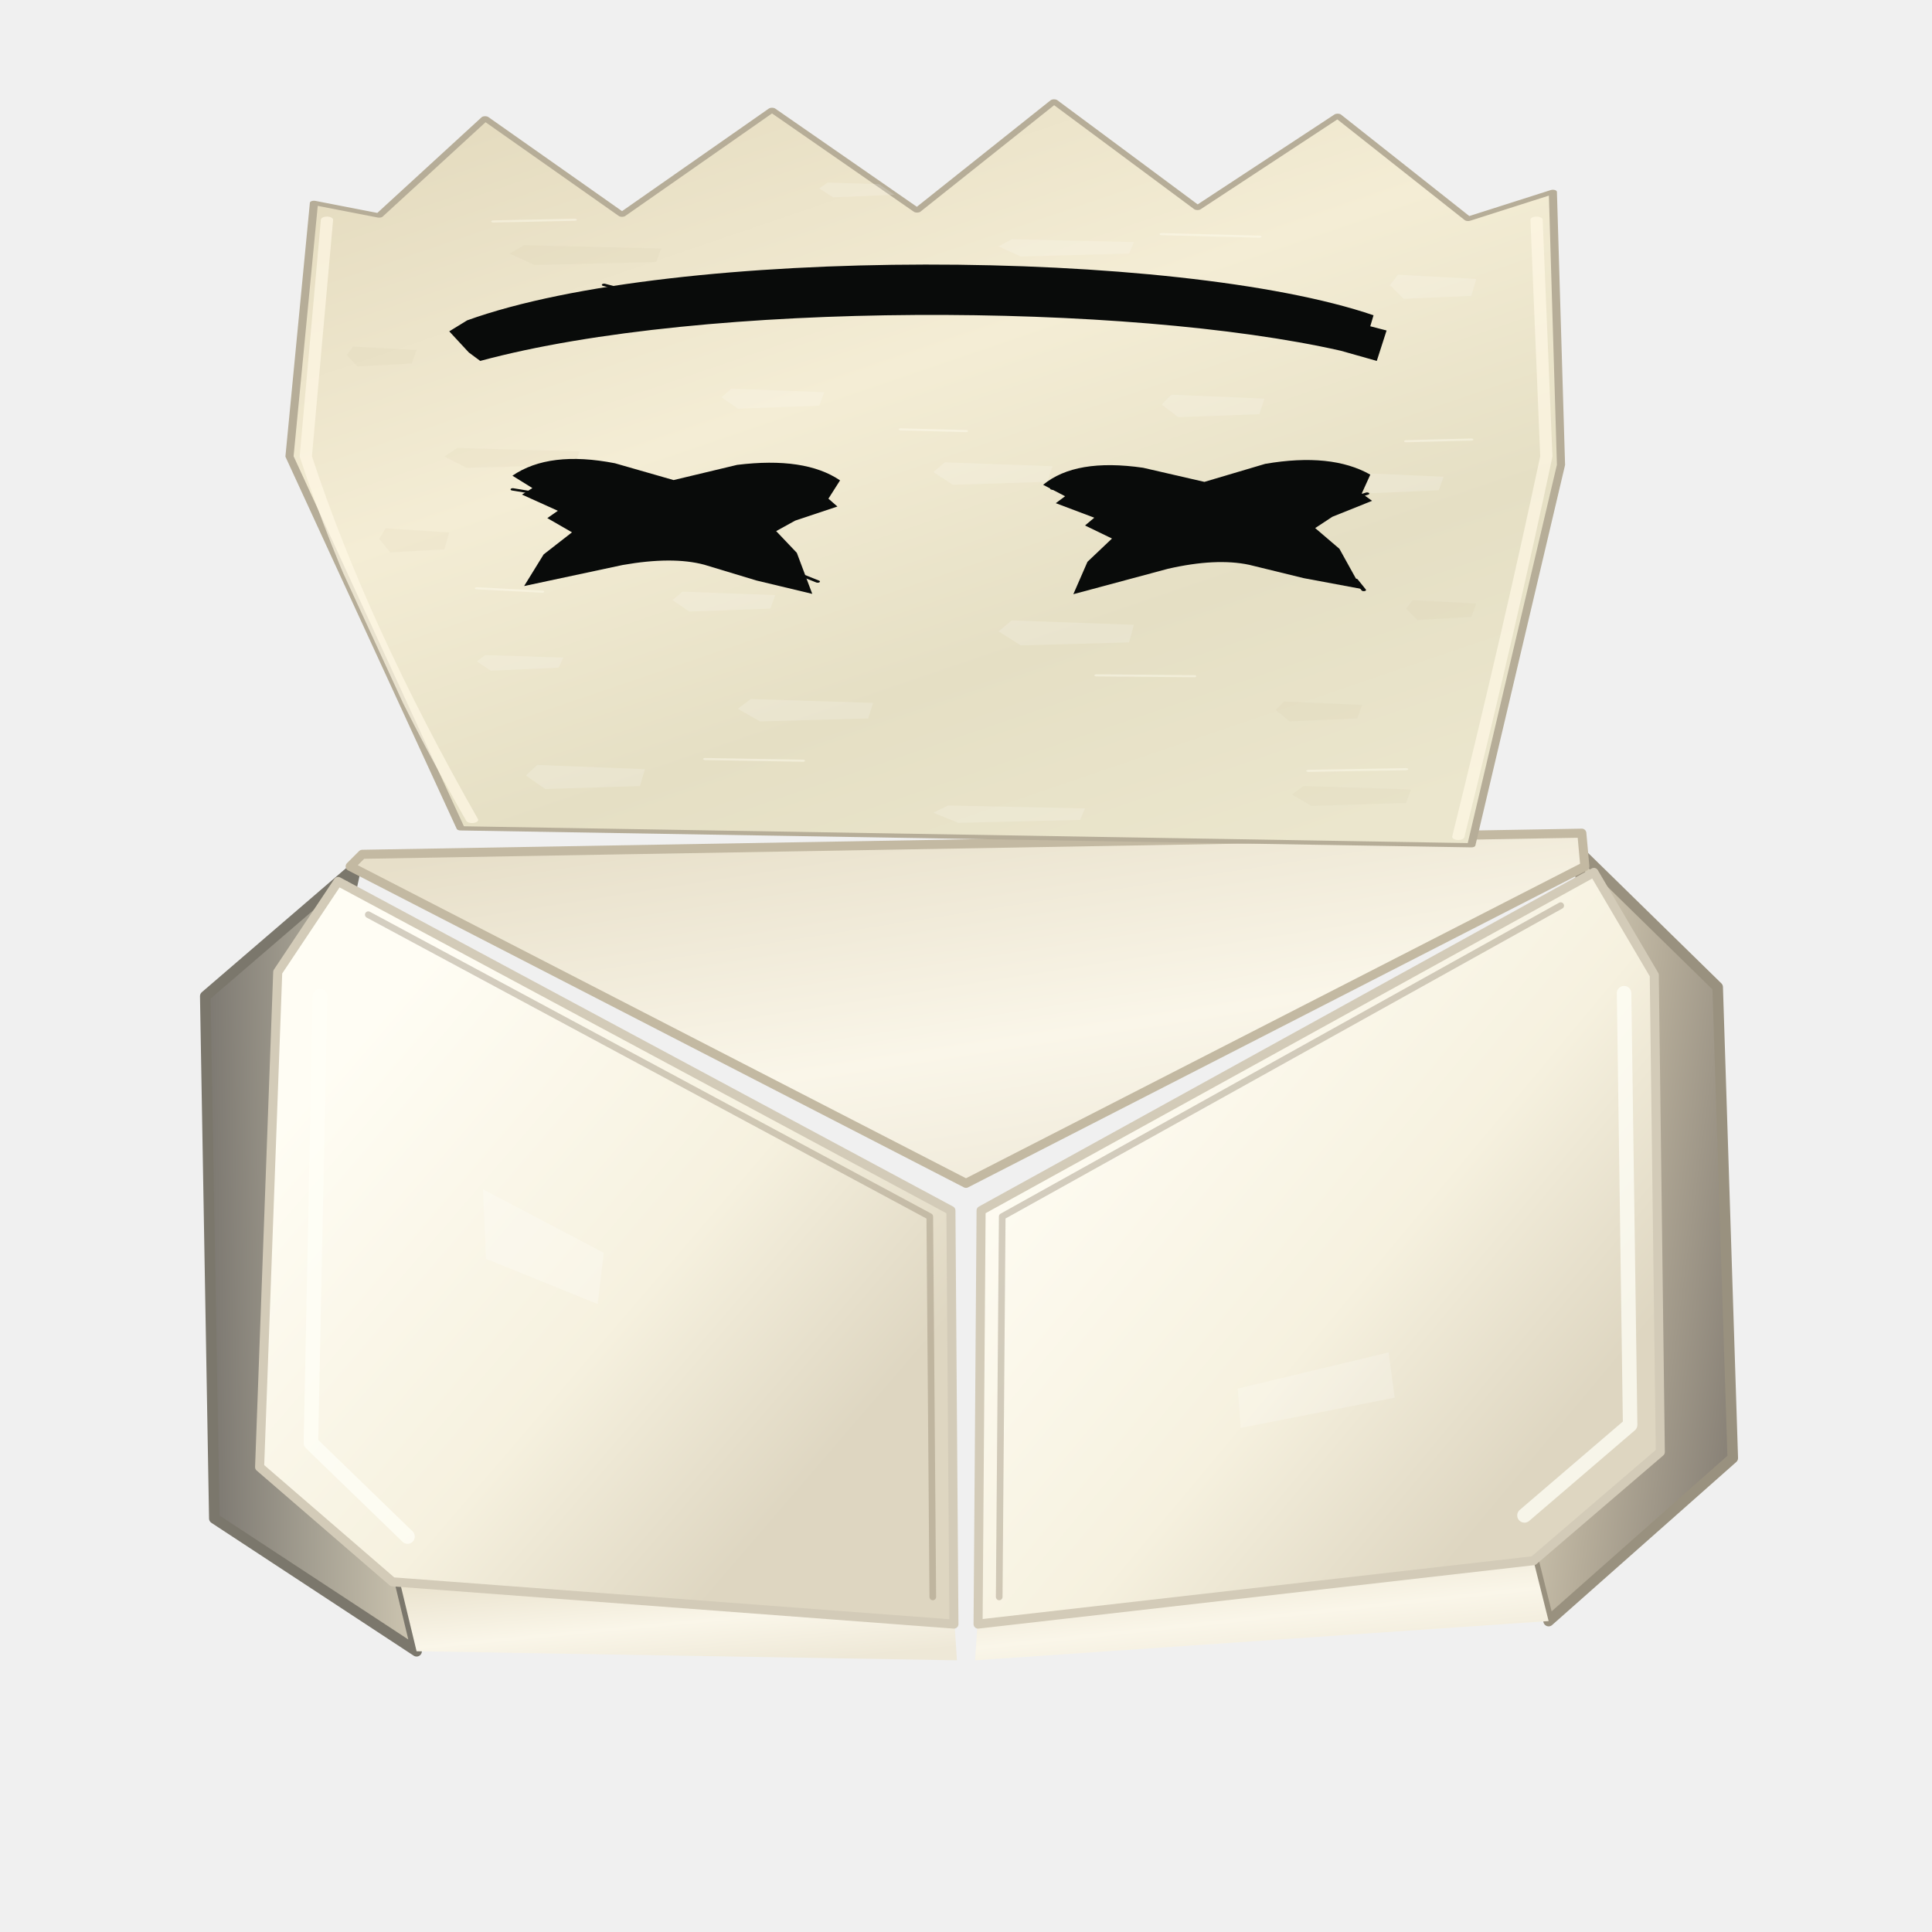
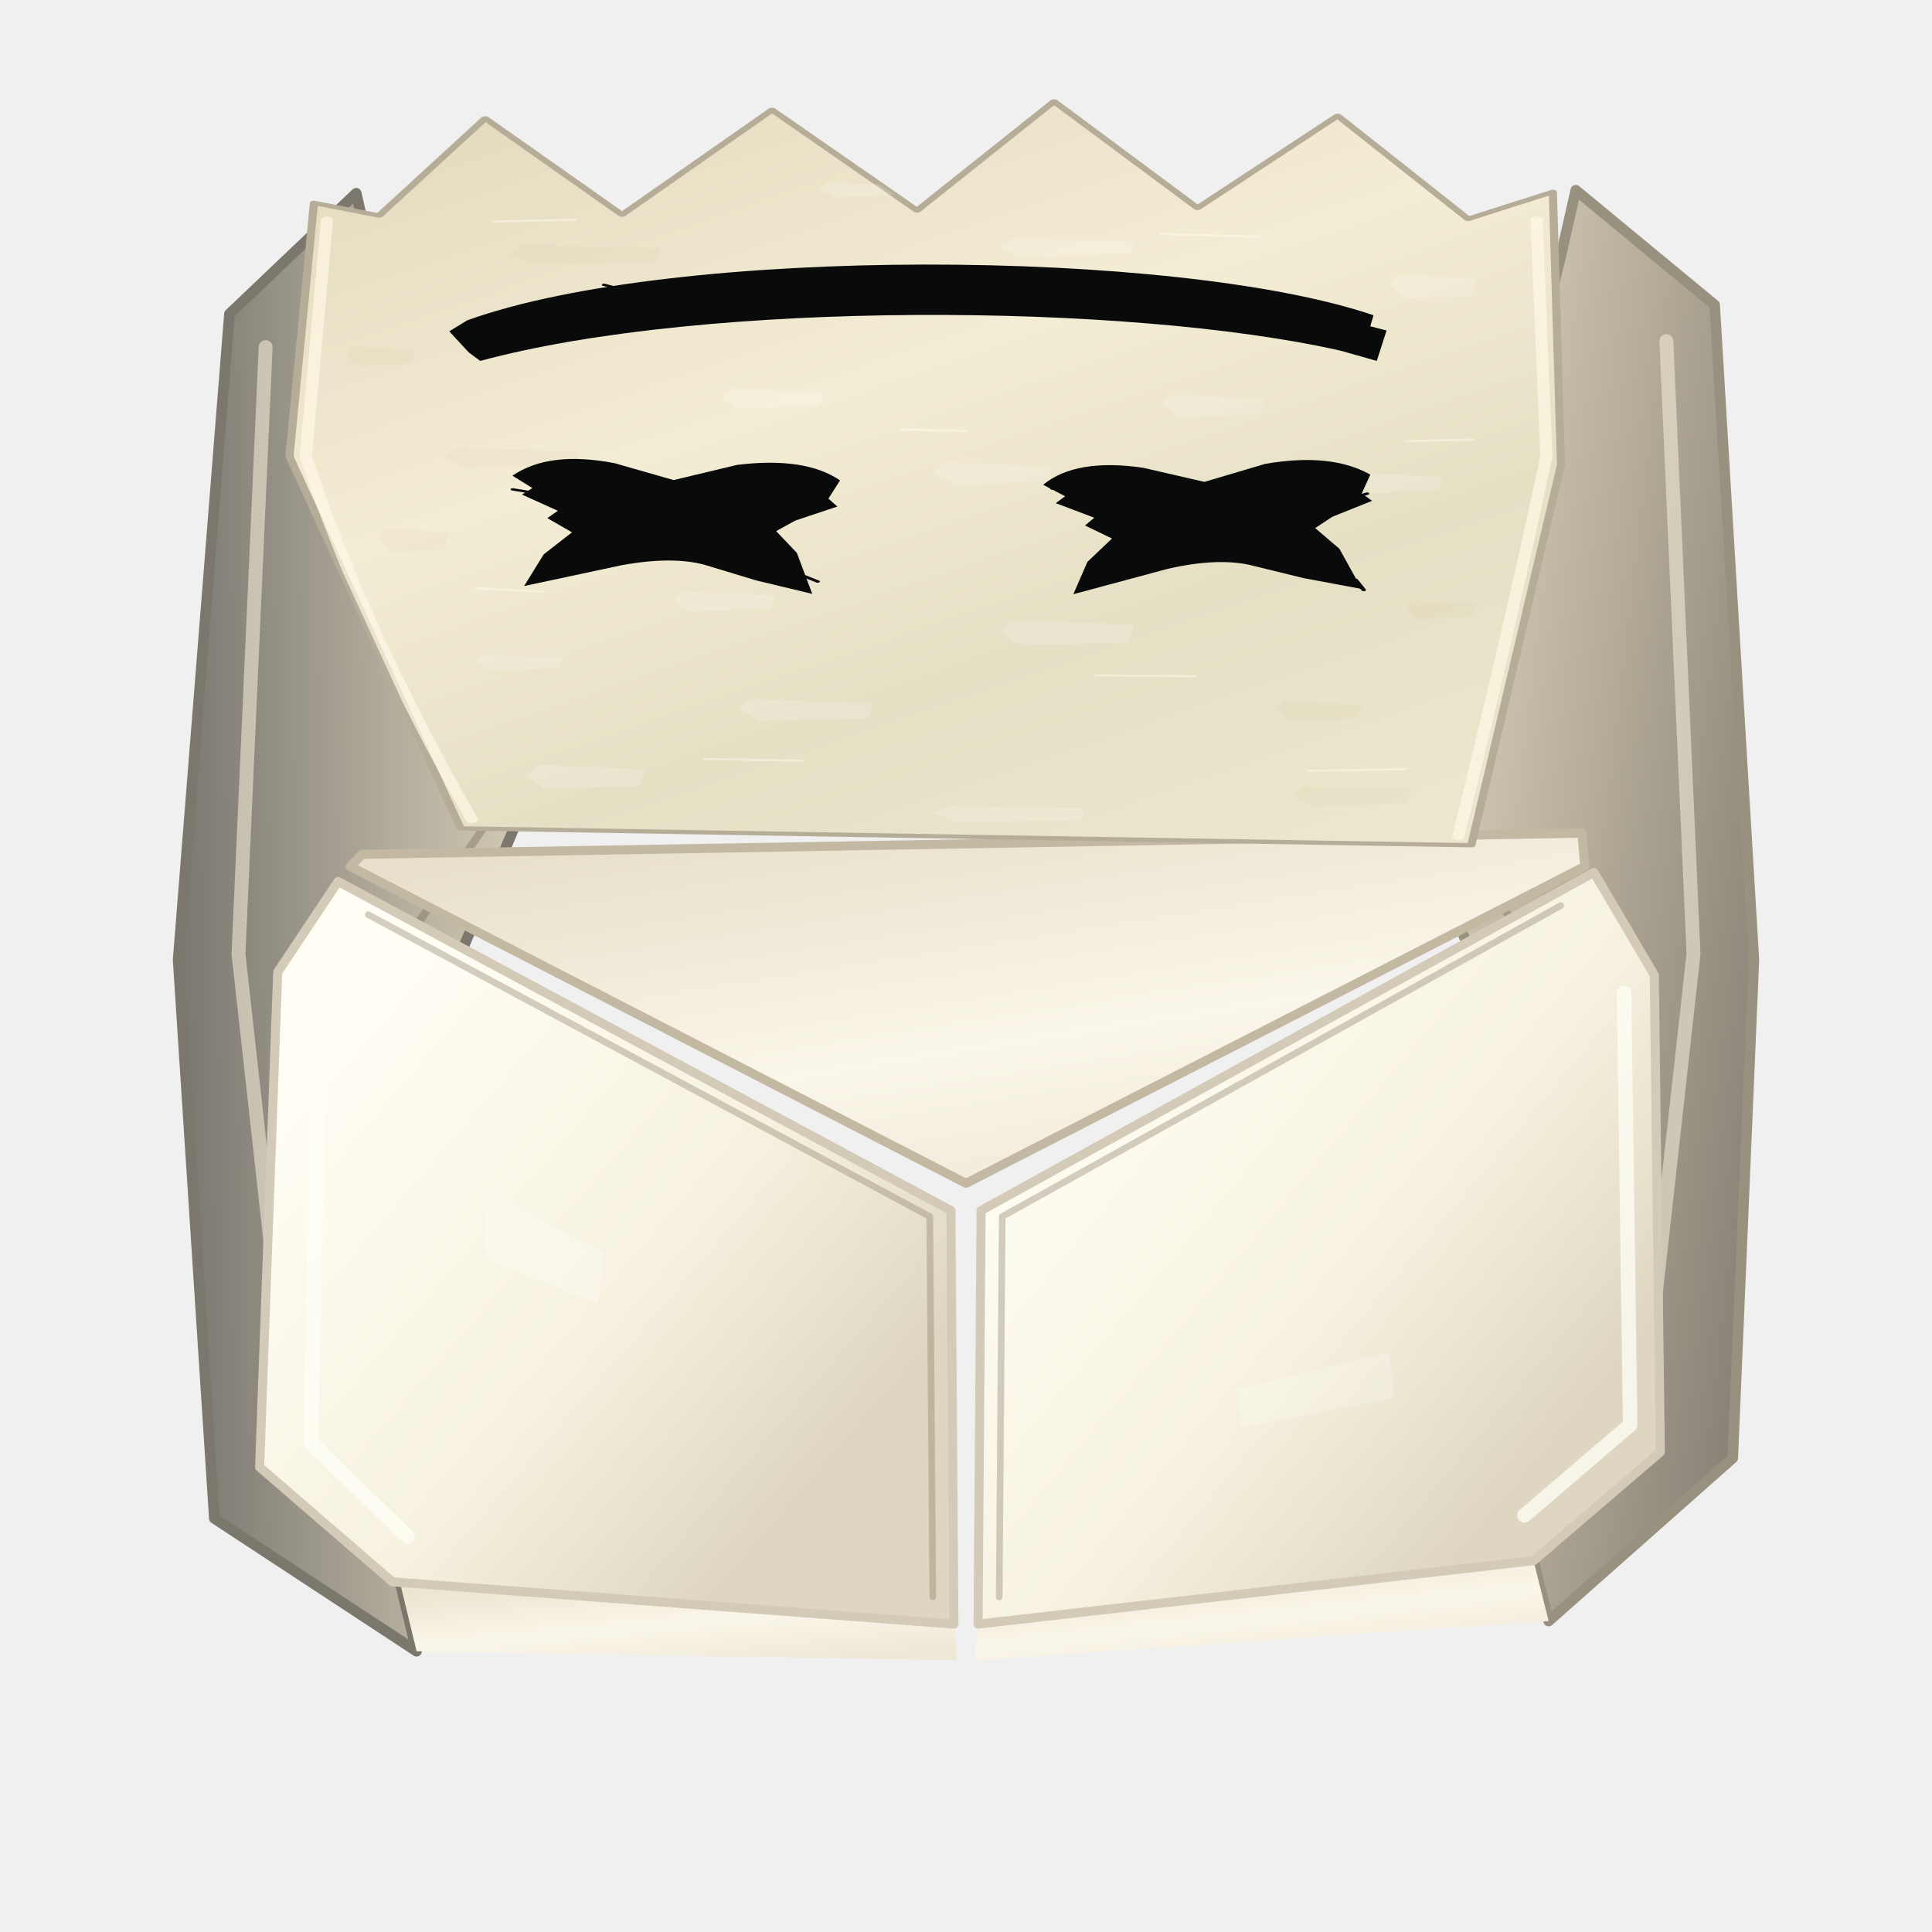
<svg xmlns="http://www.w3.org/2000/svg" width="64" height="64" viewBox="0 0 64 64" role="img" aria-label="GAME FRIENDS paper bag mask — top-down, fixed cream paper and black ink" data-cosmetic="paper-bag-mask" data-view="top-down" data-anchor="32 32" data-color-mode="fixed">
  <defs>
    <clipPath id="gf-paper-bag-top-face-clip">
      <path d="M17 8 L79 10 L89.5 54 L88 84 L84 82.5 L77.5 94 L69.1 82.6 L59.9 95 L51 83.1 L42.6 96 L33.8 83.4 L25.2 94.3 L17.2 82.1 L12 85.3 L11.5 53 Z" />
    </clipPath>
    <linearGradient id="gf-paper-bag-top-paper-face" x1=".2" y1="0" x2=".78" y2="1">
      <stop offset="0" stop-color="#ebe6cd" />
      <stop offset=".29" stop-color="#e5dfc4" />
      <stop offset=".62" stop-color="#f4edd5" />
      <stop offset="1" stop-color="#e5dcc0" />
    </linearGradient>
    <linearGradient id="gf-paper-bag-top-paper-left" x1="0" y1=".45" x2="1" y2=".4">
      <stop offset="0" stop-color="#7b7770" />
      <stop offset=".5" stop-color="#a6a193" />
      <stop offset="1" stop-color="#d0c8b3" />
    </linearGradient>
    <linearGradient id="gf-paper-bag-top-paper-right" x1="0" y1=".2" x2="1" y2=".7">
      <stop offset="0" stop-color="#ded6bf" />
      <stop offset=".5" stop-color="#b5ac99" />
      <stop offset="1" stop-color="#8a8378" />
    </linearGradient>
    <linearGradient id="gf-paper-bag-top-roof-light" x1=".15" y1=".2" x2=".8" y2=".8">
      <stop offset="0" stop-color="#fffdf4" />
      <stop offset=".6" stop-color="#f6f1df" />
      <stop offset="1" stop-color="#ded6c1" />
    </linearGradient>
    <linearGradient id="gf-paper-bag-top-roof-fold" x1=".2" y1="0" x2=".75" y2="1">
      <stop offset="0" stop-color="#e7dfc9" />
      <stop offset=".6" stop-color="#faf6e9" />
      <stop offset="1" stop-color="#eee8d7" />
    </linearGradient>
  </defs>
  <g stroke-linecap="round" stroke-linejoin="round">
-     <g data-part="paper-side-gussets">
-       <path d="M11.8 28.7 L6.8 33 L7.1 50.3 L13.8 54.7 L13.1 51.8 L11.3 31 Z" fill="url(#gf-paper-bag-top-paper-left)" stroke="#7b776c" stroke-width=".35" />
-       <path d="M52.2 28.1 L56.9 32.7 L57.4 48.3 L51.3 53.7 L50.7 51.3 L52.7 31 Z" fill="url(#gf-paper-bag-top-paper-right)" stroke="#99917f" stroke-width=".35" />
+     <g data-part="paper-side-gussets" data-coverage="closed-cheeks">
+       <path d="M11.8 6.4 L7.6 10.4 L5.9 31.8 L7.1 50.3 L13.8 54.7 L13.1 51.8 L11.3 34 L15.3 31.5 L17 27.5 L12.3 8.6 Z" fill="url(#gf-paper-bag-top-paper-left)" stroke="#7b776c" stroke-width=".35" />
+       <path d="M52.2 6.3 L56.8 10.1 L58.1 31.8 L57.4 48.3 L51.3 53.7 L50.7 51.3 L52.7 34 L48.7 31.5 L47 27.5 L51.7 8.5 Z" fill="url(#gf-paper-bag-top-paper-right)" stroke="#99917f" stroke-width=".35" />
+       <path d="M8.8 11.5 L7.9 31.6 L9.7 47.8 M55.2 11.3 L56.1 31.6 L54.3 47.8" fill="none" stroke="#f6efdc" stroke-width=".46" stroke-opacity=".56" />
+       <path d="M12.8 9.4 L16.1 27.3 L12.4 32.7 M51.2 9.3 L47.9 27.3 L51.6 32.7" fill="none" stroke="#786d58" stroke-width=".26" stroke-opacity=".4" />
      <path d="M13.1 51.8 L31.6 53.5 L31.7 55 L13.8 54.7 Z" fill="url(#gf-paper-bag-top-roof-fold)" />
      <path d="M32.4 53.5 L50.7 51.3 L51.3 53.7 L32.3 55 Z" fill="url(#gf-paper-bag-top-roof-fold)" />
    </g>
    <g data-part="paper-folded-roof">
      <path d="M11.2 29.2 L31.5 40.1 L31.6 53.8 L13 52.4 L8.6 48.6 L9.2 32.2 Z" fill="url(#gf-paper-bag-top-roof-light)" stroke="#d3cbb8" stroke-width=".3" />
      <path d="M52.8 28.9 L32.5 40.1 L32.4 53.8 L50.8 51.7 L55 48.1 L54.8 32.3 Z" fill="url(#gf-paper-bag-top-roof-light)" stroke="#d3cbb8" stroke-width=".3" />
      <path d="M12 28.3 L52.4 27.6 L52.5 28.7 L32 39.2 L11.6 28.7 Z" fill="url(#gf-paper-bag-top-roof-fold)" stroke="#c3b9a2" stroke-width=".3" />
      <path d="M12.2 30.3 L30.8 40.3 L30.9 52.9 M51.7 30 L33.2 40.3 L33.1 52.9" fill="none" stroke="#887b64" stroke-width=".22" stroke-opacity=".36" />
      <path d="M10.6 33 L10.3 47.8 L13.5 50.9 M53.8 32.9 L54 47.2 L50.5 50.2" fill="none" stroke="#fffef7" stroke-width=".48" stroke-opacity=".75" />
      <path d="M16 39.4 L20 41.5 L19.8 43.2 L16.1 41.7 Z" fill="#ffffff" opacity=".23" />
      <path d="M41 46 L46 44.8 L46.2 46.3 L41.1 47.3 Z" fill="#ffffff" opacity=".2" />
    </g>
    <g data-part="forward-face-projection" data-facing="0 -1" transform="translate(32 28) rotate(180) scale(.54 .28) translate(-48 -8)">
      <g data-part="paper-front">
        <path d="M17 8 L79 10 L89.5 54 L88 84 L84 82.5 L77.5 94 L69.1 82.6 L59.9 95 L51 83.1 L42.6 96 L33.8 83.4 L25.2 94.3 L17.2 82.1 L12 85.3 L11.5 53 Z" fill="url(#gf-paper-bag-top-paper-face)" stroke="#b6ad98" stroke-width=".5" />
        <g clip-path="url(#gf-paper-bag-top-face-clip)">
          <path d="M21 13 L26.81 12.65 L28 14.00 L27.30 15 L20.70 14.60 Z" fill="#b9ad8c" opacity="0.075" />
          <path d="M41 11 L48.47 10.65 L50 11.85 L49.10 12.7 L40.70 12.36 Z" fill="#ffffff" opacity="0.17" />
          <path d="M68 15 L73.81 14.65 L75 16.25 L74.30 17.5 L67.70 17.00 Z" fill="#ffffff" opacity="0.17" />
          <path d="M24 23 L28.15 22.65 L29 24.00 L28.50 25 L23.70 24.60 Z" fill="#b9ad8c" opacity="0.075" />
          <path d="M54 23 L60.64 22.65 L62 24.15 L61.20 25.3 L53.70 24.84 Z" fill="#ffffff" opacity="0.17" />
          <path d="M73 29 L77.15 28.65 L78 29.75 L77.50 30.5 L72.70 30.20 Z" fill="#ffffff" opacity="0.17" />
          <path d="M17 35 L20.32 34.65 L21 36.00 L20.60 37 L16.70 36.60 Z" fill="#b9ad8c" opacity="0.075" />
          <path d="M38 32 L44.64 31.65 L46 33.30 L45.20 34.6 L37.70 34.08 Z" fill="#ffffff" opacity="0.17" />
          <path d="M60 36 L64.98 35.65 L66 37.00 L65.40 38 L59.70 37.60 Z" fill="#ffffff" opacity="0.17" />
          <path d="M80 43 L83.32 42.65 L84 44.25 L83.60 45.5 L79.70 45.00 Z" fill="#b9ad8c" opacity="0.075" />
          <path d="M19 50 L23.15 49.65 L24 51.00 L23.50 52 L18.70 51.60 Z" fill="#ffffff" opacity="0.17" />
          <path d="M43 51 L48.81 50.65 L50 52.15 L49.30 53.3 L42.70 52.84 Z" fill="#ffffff" opacity="0.17" />
          <path d="M72 53 L78.64 52.65 L80 54.00 L79.20 55 L71.70 54.60 Z" fill="#b9ad8c" opacity="0.075" />
          <path d="M30 59 L34.98 58.65 L36 60.15 L35.40 61.3 L29.70 60.84 Z" fill="#ffffff" opacity="0.17" />
          <path d="M57 60 L61.98 59.65 L63 61.00 L62.40 62 L56.70 61.60 Z" fill="#ffffff" opacity="0.17" />
          <path d="M82 65 L85.32 64.65 L86 66.00 L85.60 67 L81.70 66.60 Z" fill="#b9ad8c" opacity="0.075" />
          <path d="M17 73 L21.15 72.65 L22 74.25 L21.50 75.5 L16.70 75.00 Z" fill="#ffffff" opacity="0.17" />
          <path d="M38 78 L44.64 77.65 L46 78.85 L45.20 79.7 L37.70 79.36 Z" fill="#ffffff" opacity="0.17" />
          <path d="M67 77 L74.47 76.65 L76 78.00 L75.10 79 L66.70 78.60 Z" fill="#b9ad8c" opacity="0.075" />
          <path d="M52 85 L56.15 84.65 L57 85.70 L56.50 86.4 L51.70 86.12 Z" fill="#ffffff" opacity="0.17" />
          <path d="M21 17L27 16.8" fill="none" stroke="#fffdf1" stroke-width=".25" stroke-opacity=".45" />
          <path d="M58 18L64 18.2" fill="none" stroke="#fffdf1" stroke-width=".25" stroke-opacity=".45" />
          <path d="M34 28L40 28.1" fill="none" stroke="#fffdf1" stroke-width=".25" stroke-opacity=".45" />
          <path d="M74 38L78 38.4" fill="none" stroke="#fffdf1" stroke-width=".25" stroke-opacity=".45" />
          <path d="M17 56L21 55.8" fill="none" stroke="#fffdf1" stroke-width=".25" stroke-opacity=".45" />
          <path d="M48 57L52 57.2" fill="none" stroke="#fffdf1" stroke-width=".25" stroke-opacity=".45" />
          <path d="M30 80L36 80.3" fill="none" stroke="#fffdf1" stroke-width=".25" stroke-opacity=".45" />
          <path d="M72 82L77 81.8" fill="none" stroke="#fffdf1" stroke-width=".25" stroke-opacity=".45" />
          <path d="M17.8 9 Q14.6 34 12.4 54 L13 82 M78.3 11 Q85.1 34 88.5 54 L87.2 82" fill="none" stroke="#fff8e6" stroke-width=".75" stroke-opacity=".7" />
        </g>
      </g>
      <g data-part="black-ink-face" fill="#090b0a">
        <g data-part="left-cross-eye" transform="translate(33 46) rotate(-2)">
          <path d="M-9-8 L-5.5-6.6 L-2.2-4.9 Q-.2-4 2.8-5.2 L8.7-8 L7.7-4.2 L6.1-1.5 L7.7 .1 L7.1 1 L9.4 2.8 L8.8 3.6 L10.1 5 Q8 8.1 3.9 6.8 L.2 5 L-3.6 7 Q-7.7 8.2-10 5.5 L-9.4 3.3 L-10 2.4 L-7.5 .6 L-6.4-.7 L-7.8-3.2 Z" fill="#090b0a" />
        </g>
        <g data-part="right-cross-eye" transform="translate(66 46.2) rotate(3)">
          <path d="M-9-8 L-5.5-6.6 L-2.2-4.9 Q-.2-4 2.8-5.2 L8.7-8 L7.7-4.2 L6.1-1.5 L7.7 .1 L7.1 1 L9.4 2.8 L8.8 3.6 L10.1 5 Q8 8.1 3.9 6.8 L.2 5 L-3.6 7 Q-7.7 8.2-10 5.5 L-9.4 3.3 L-10 2.4 L-7.5 .6 L-6.4-.7 L-7.8-3.2 Z" fill="#090b0a" />
        </g>
        <path d="M22.8 65.3 L25 66.5 C38 72.2 64 72.5 77.8 65.3 L78.5 66.3 L79.7 68.8 L78.6 70.1 C65.8 79 35 78.6 23 70.7 L23.2 69.4 L22.2 68.9 Z" fill="#090b0a" data-part="smile" />
        <path d="M24.1 39.4L23.6 38.2 M25.2 48.5L23.4 49.6 M40.9 49.6L42.7 50.2 M58.4 40.2L57.1 39.2 M73.9 49.5L75.8 50.1 M29.4 72.1L28.7 72.7 M46 75.7L45.7 76.3 M69.4 73.9L70.2 74.3" fill="none" stroke="#090b0a" stroke-width=".28" />
      </g>
    </g>
  </g>
</svg>
